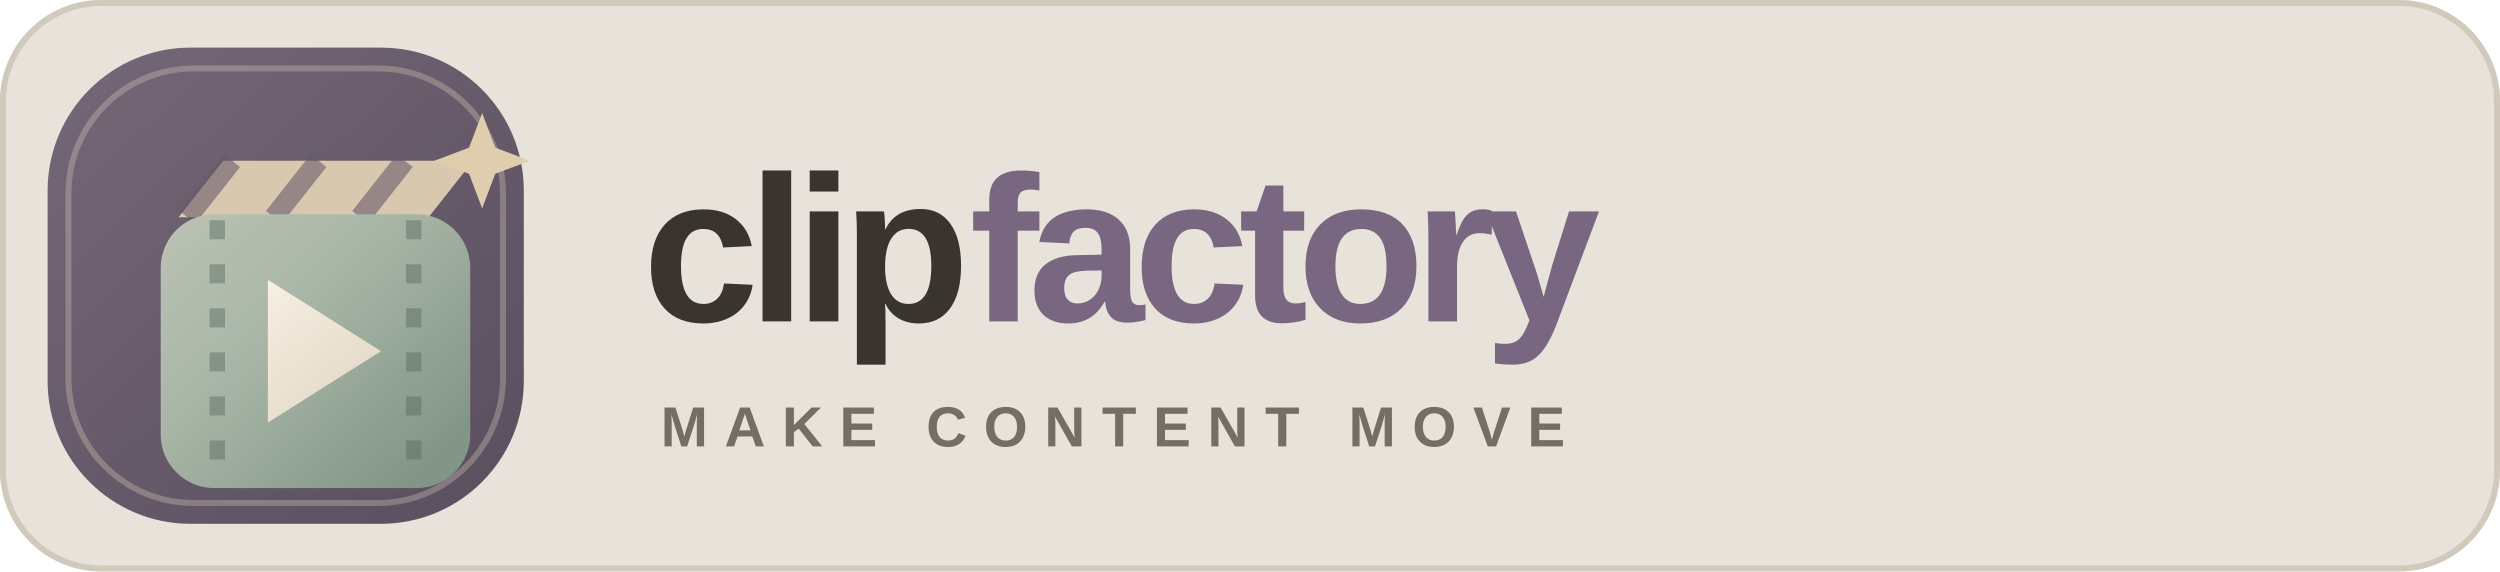
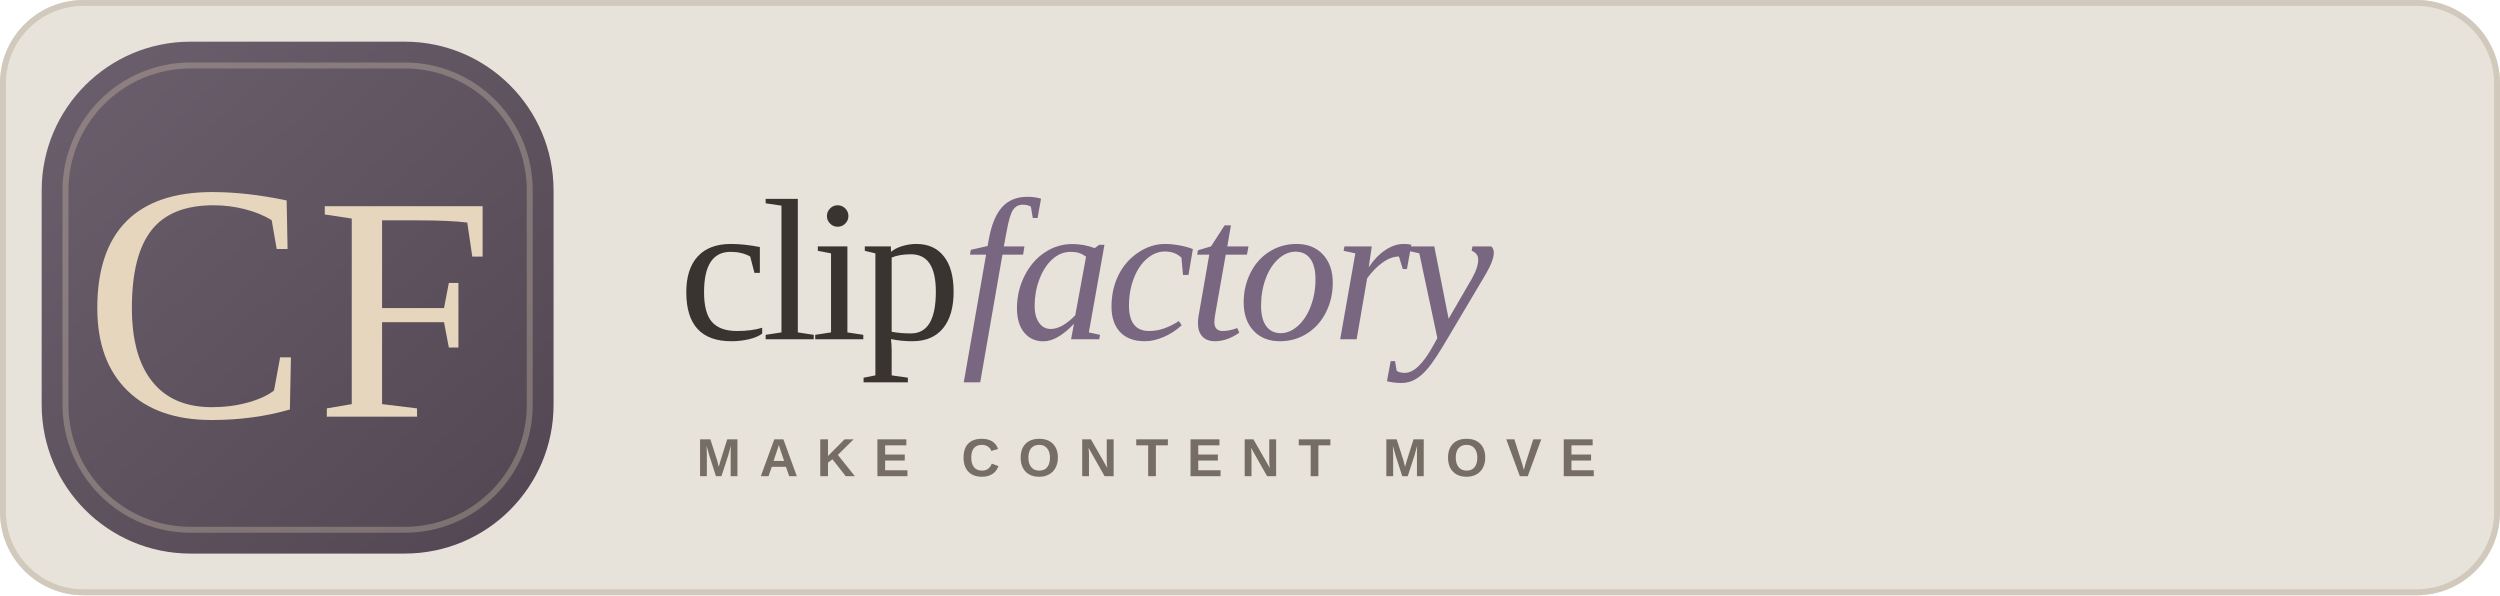
- <svg xmlns="http://www.w3.org/2000/svg" width="420" height="96" viewBox="0 0 420 96" fill="none">
+ <svg xmlns="http://www.w3.org/2000/svg" width="420" height="100" viewBox="0 0 420 100" fill="none">
  <defs>
-     <linearGradient id="bg" x1="6" y1="4" x2="88" y2="91" gradientUnits="userSpaceOnUse">
-       <stop stop-color="#766878" />
-       <stop offset="1" stop-color="#584E5D" />
-     </linearGradient>
-     <linearGradient id="film" x1="22" y1="19" x2="75" y2="75" gradientUnits="userSpaceOnUse">
-       <stop stop-color="#C5CABB" />
-       <stop offset=".55" stop-color="#A9B6A7" />
-       <stop offset="1" stop-color="#829688" />
-     </linearGradient>
-     <linearGradient id="play" x1="39" y1="37" x2="61" y2="62" gradientUnits="userSpaceOnUse">
-       <stop stop-color="#FFF9EF" />
-       <stop offset="1" stop-color="#E6DCCB" />
+     <linearGradient id="plum" x1="8" y1="5" x2="90" y2="94" gradientUnits="userSpaceOnUse">
+       <stop stop-color="#6D606E" />
+       <stop offset="1" stop-color="#514652" />
    </linearGradient>
  </defs>
-   <rect width="420" height="96" rx="17" fill="#E8E3DA" />
-   <rect x=".5" y=".5" width="419" height="95" rx="16.5" stroke="#D2C9BD" />
-   <rect x="8" y="8" width="80" height="80" rx="24" fill="url(#bg)" />
-   <rect x="11.5" y="11.5" width="73" height="73" rx="21" fill="none" stroke="#D8CBB8" stroke-opacity=".34" />
-   <path d="M30 36.5 37.5 27h42L72 36.5H30Z" fill="#D8C8AE" />
-   <path d="m39 27-7.5 9.5m22-9.5L46 36.5m22-9.5-7.5 9.5" stroke="#665969" stroke-opacity=".58" stroke-width="3.4" />
-   <rect x="27" y="36" width="52" height="46" rx="9" fill="url(#film)" />
-   <path d="M36.5 37v44M69.5 37v44" stroke="#5B6C61" stroke-opacity=".48" stroke-width="2.6" stroke-dasharray="3.2 4.2" />
-   <path d="m45 47 19 12-19 12V47Z" fill="url(#play)" />
-   <path d="m81 19 2.2 5.8L89 27l-5.8 2.2L81 35l-2.2-5.8L73 27l5.8-2.2L81 19Z" fill="#E0CDAE" />
-   <text x="108" y="54" fill="#39342F" font-family="Space Grotesk,Arial,sans-serif" font-size="35" font-weight="700" letter-spacing="-1.8">clip<tspan fill="#796782">factory</tspan>
+   <rect width="420" height="100" rx="14" fill="#E8E3DA" />
+   <rect x=".5" y=".5" width="419" height="99" rx="13.5" stroke="#D2C9BD" />
+   <rect x="7" y="7" width="86" height="86" rx="25" fill="url(#plum)" />
+   <rect x="11" y="11" width="78" height="78" rx="21" stroke="#D8C8AE" stroke-opacity=".32" />
+   <text x="14" y="70" fill="#E5D6BD" font-family="Georgia, 'Times New Roman', serif" font-size="57" font-weight="400">C</text>
+   <text x="53" y="70" fill="#E5D6BD" font-family="Georgia, 'Times New Roman', serif" font-size="54" font-weight="400">F</text>
+   <text x="114" y="57" fill="#39342F" font-family="Georgia, 'Times New Roman', serif" font-size="34" font-weight="400" letter-spacing="-1.15">clip<tspan fill="#796782" font-style="italic">factory</tspan>
  </text>
-   <text x="111" y="75" fill="#766D64" font-family="Arial,sans-serif" font-size="9.5" font-weight="700" letter-spacing="2.8">MAKE CONTENT MOVE</text>
+   <text x="117" y="80" fill="#766D64" font-family="Arial, sans-serif" font-size="9" font-weight="700" letter-spacing="3.1">MAKE CONTENT MOVE</text>
</svg>
